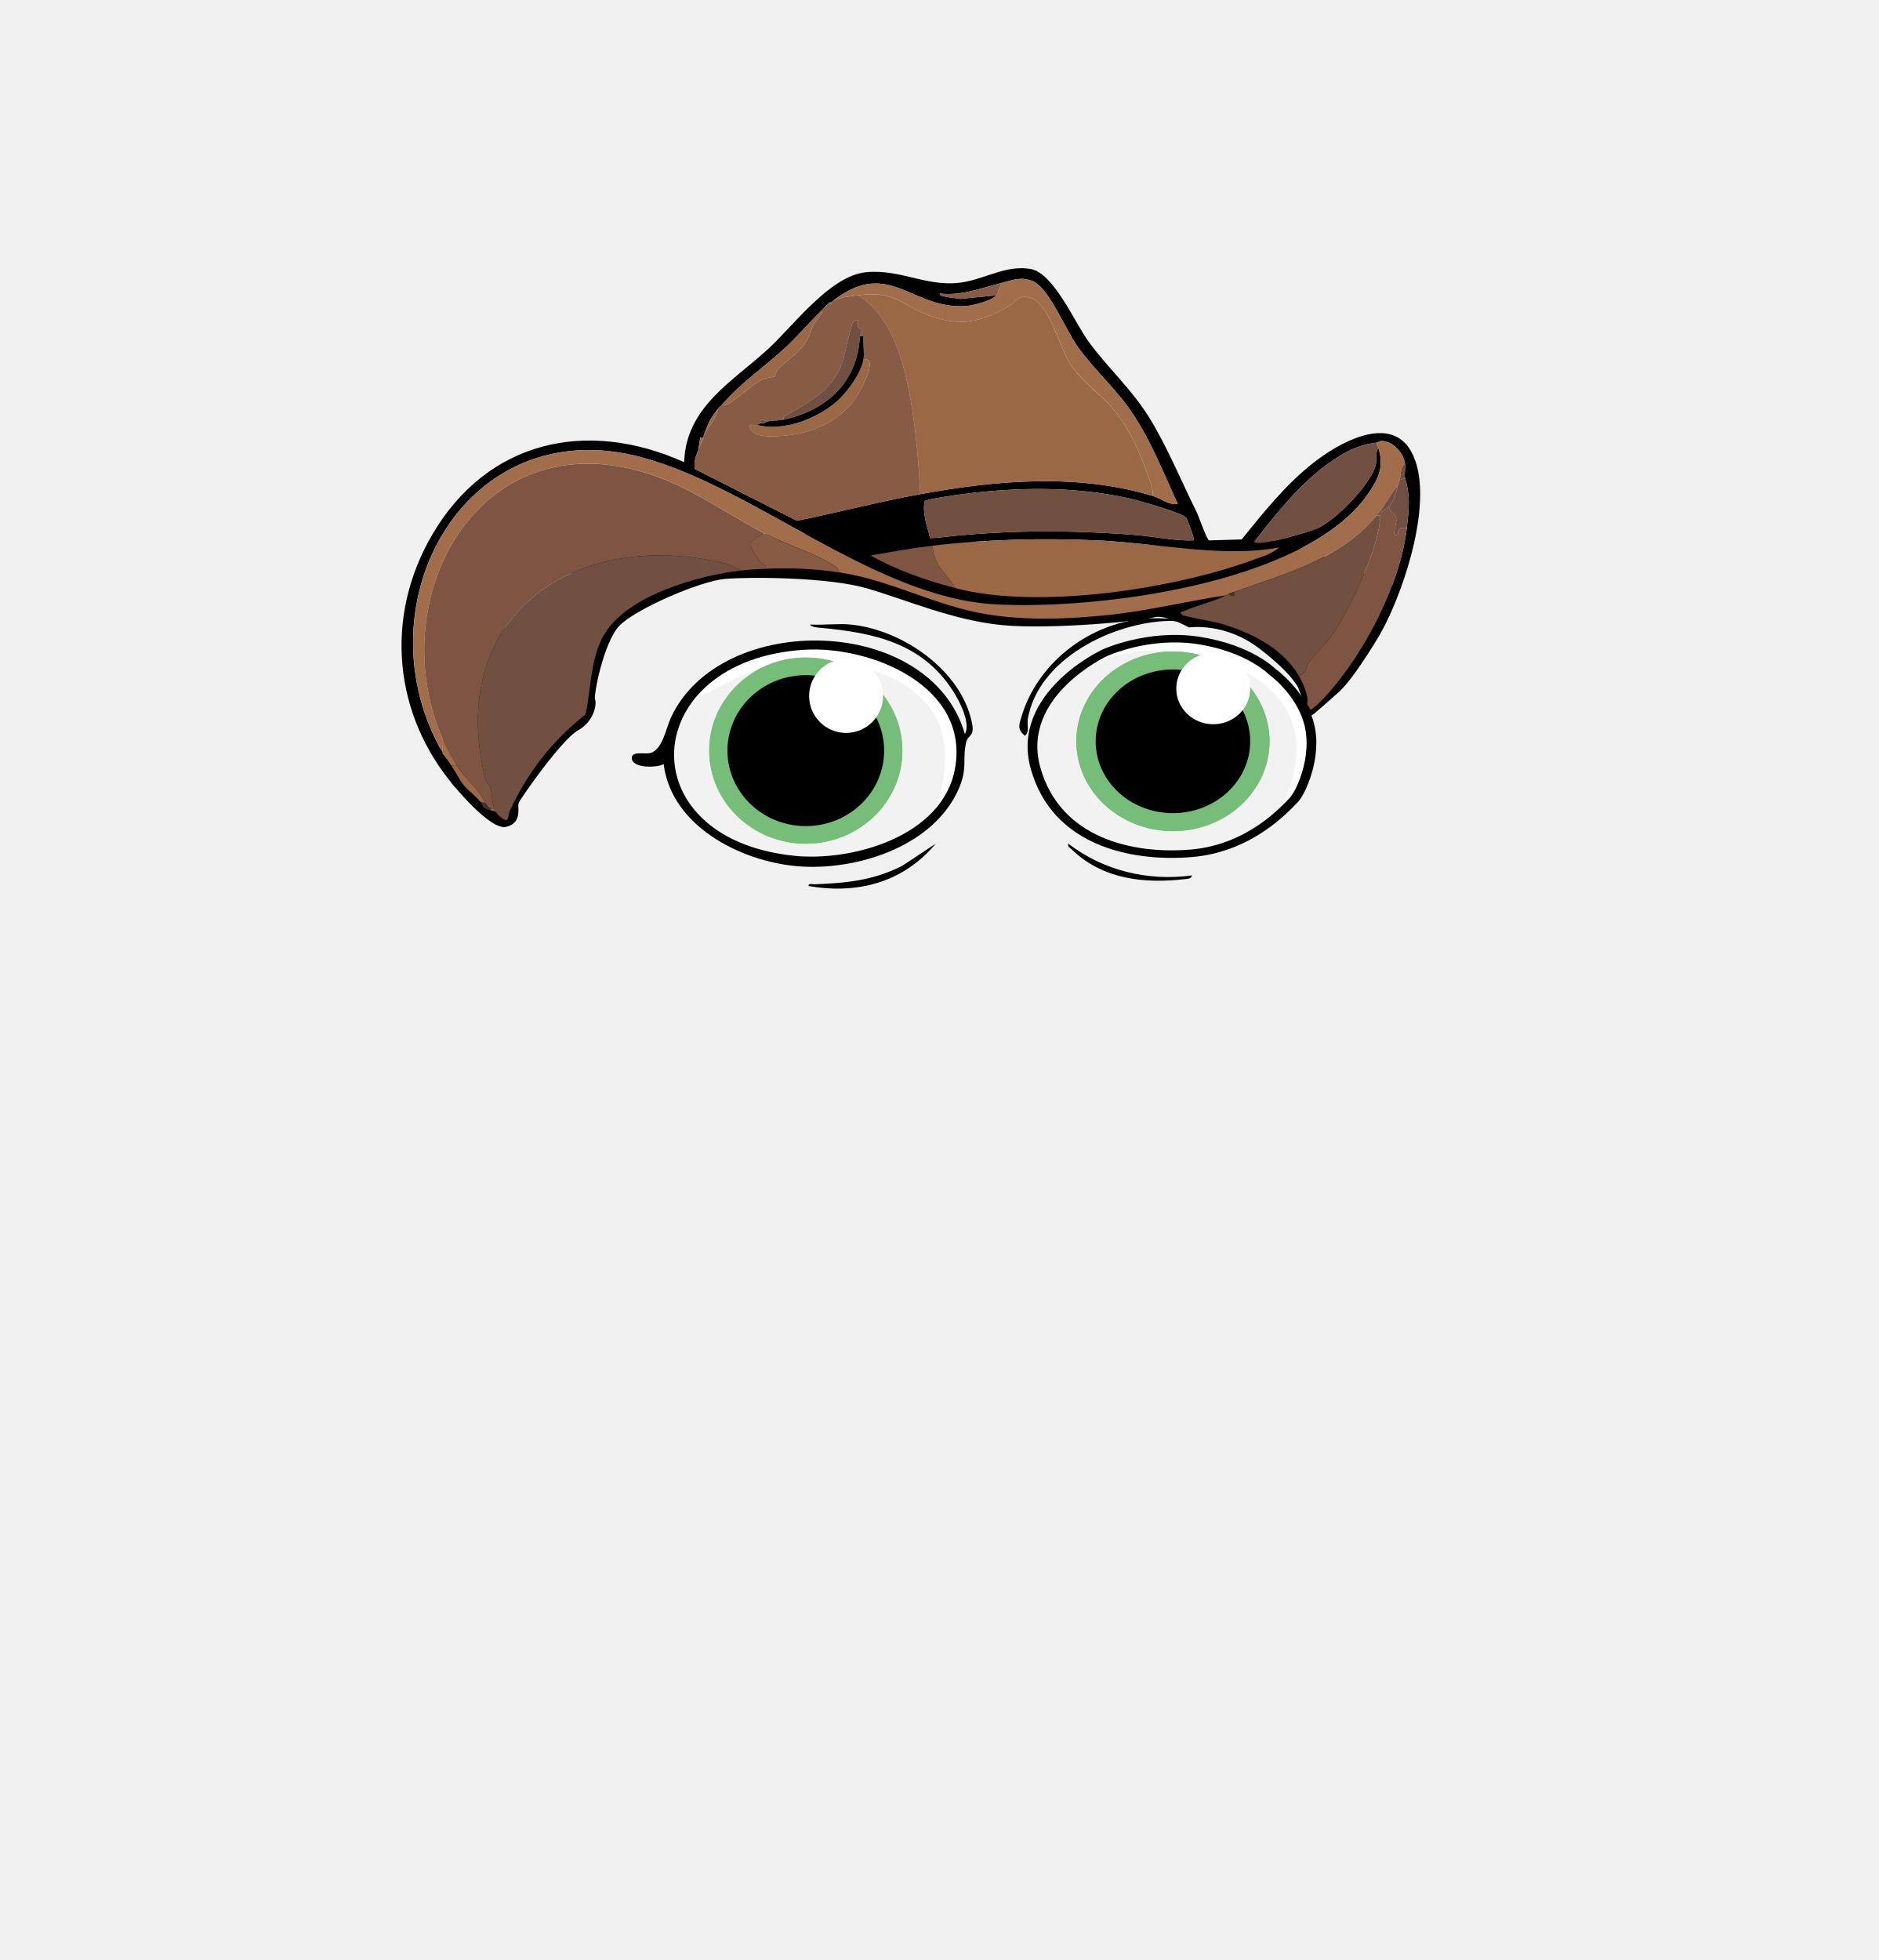
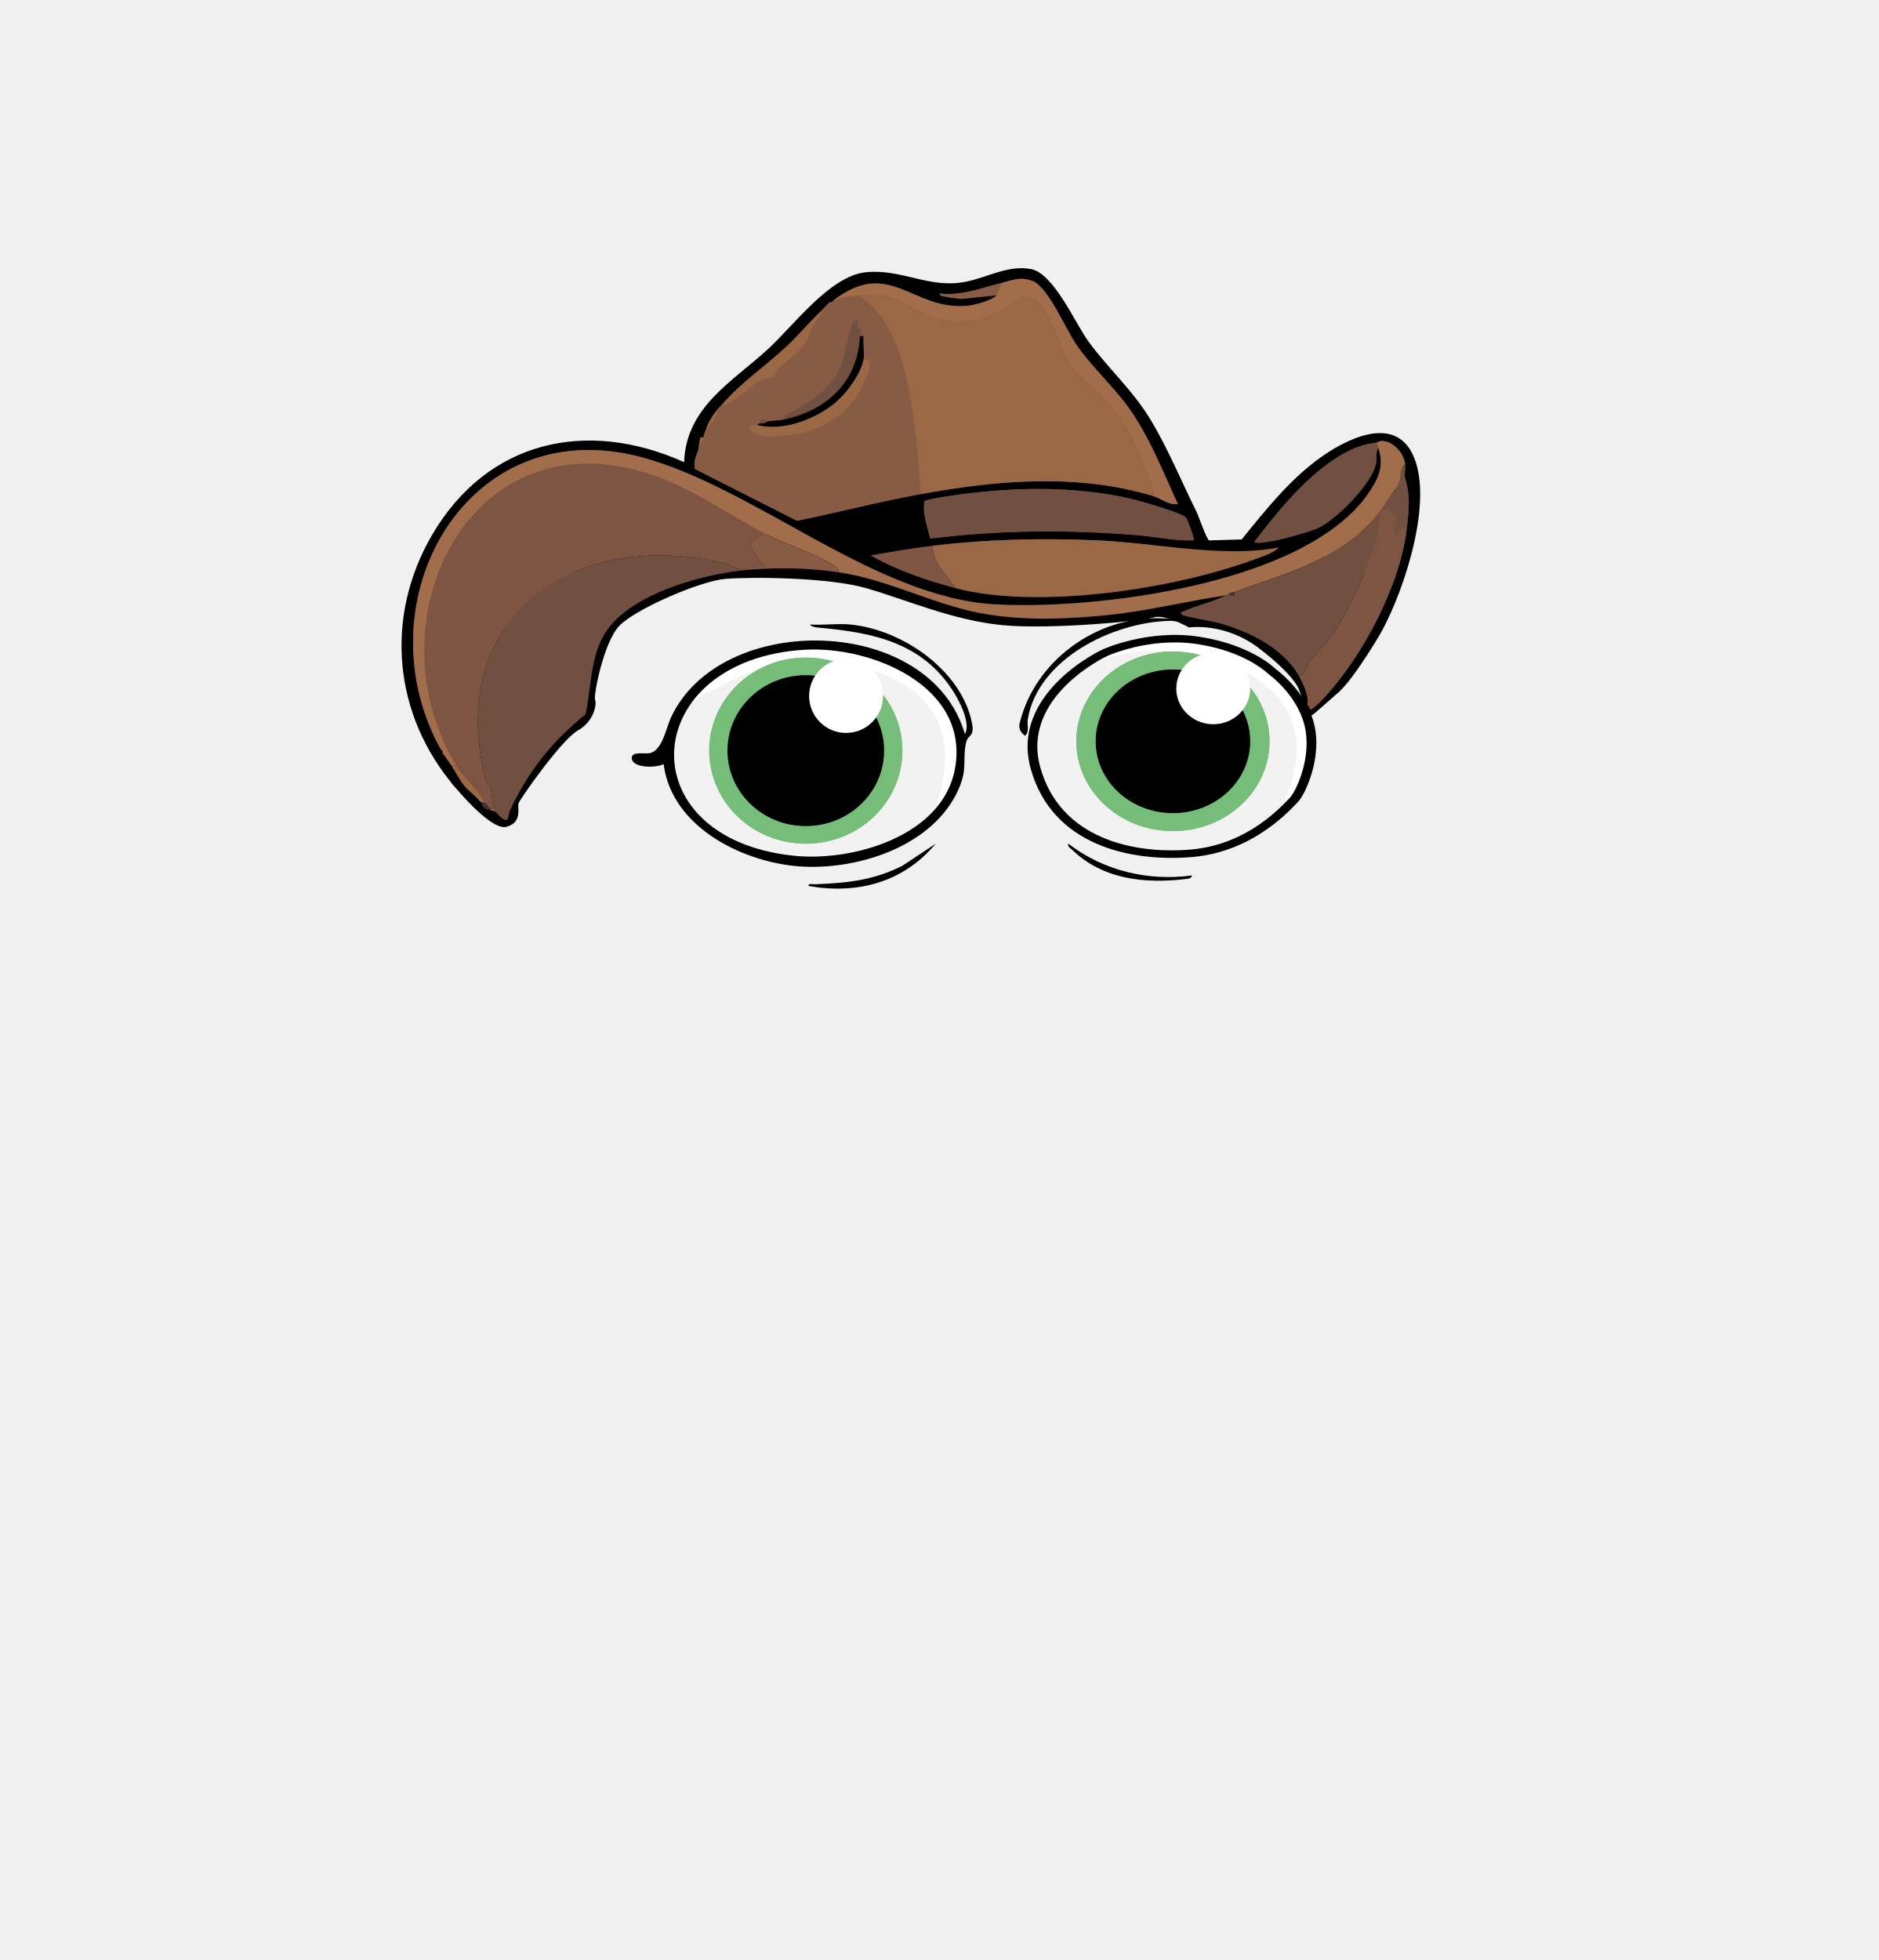
<svg xmlns="http://www.w3.org/2000/svg" id="Lager_2" viewBox="0 0 617.49 644.18">
  <defs>
    <style>.cls-1{fill:none;}.cls-2{fill:#a16d4a;}.cls-3{fill:#7e5443;}.cls-4{fill:#3d3535;}.cls-5{fill:#fff;}.cls-6{fill:#9b6846;}.cls-7{fill:#3d3a33;}.cls-8{fill:#715041;}.cls-9{fill:#f2f2f2;}.cls-10{fill:#875b44;}.cls-11{fill:#76bd79;}</style>
  </defs>
  <g id="cowboy">
-     <path d="M148.42,257.33s12.63,15.79,18.02,14.42,3.56-6.47,4.02-7.77,14-20.81,19.51-23.91c5.51-3.1,6.21-8.95,5.63-10.1s2.75-18.71,7.91-24.22,26.63-14.81,34.89-15.49,33.74-.59,46.48,3.09,28.54,10.62,44.72,12.12,46-1.42,49.69-2.56,11.52,3.31,11.52,3.31c0,0,11.64-1.79,22.91,6.76,11.28,8.54,13.1,13.25,13.1,13.25l2.65,7.33s-.46,3.5,2.67.85,8.29-7.29,8.29-7.29l19.08-33.98-36.84-15.52-79.78,2.77-50.9-5.17-45.97.36-50.06,6.14-47.55,39.11-3.5,18.41,3.5,18.1Z" />
+     <path class="cls-3" d="M163.01,270.24l-10.93-10.54s-37.84-43.92-2.63-92.83c9.82-5.13,9.37-13.73,29.63-19.05s44.57,7.48,49.39,6.34c-3.59-2.26,1.72-10.39,1.72-10.39l2.93-9.67s34.47-32.23,37.28-35.86c1.62-2.72,19.69-9.41,29.11-5.59s29.03.91,36.66-3.04c7.1,3.68,11.9,10.34,11.9,10.34l9.94,16.24,12.1,12.49,14.8,25.14,8.96,23.41,8.34,2.11,6.22.59,8.86-12.32s14.44-16.86,26.75-20.92,14.52-4.18,18.38,2.4,3.1,15.36,3.1,15.36c0,0-5.09,39.47-15.41,47.95-4.37,8.26-8.9,12.01-8.9,12.01l-11.74,11.73.25-5.19-1.27-3.78-4.92-8.17-10.79-8.38-8.68-3.98-7.76-1.47-6.57-.49-4.82-3.69-7.78.63-30.58,3.14-25.55-1.57-22.19-6.39-25.77-7.54-33.93-.42-12.15,2.93-15.81,7.12-10.82,8.27-3.63,9.41-2.72,15.2-1.47,5.24-7.44,5.66-9.53,11.62s-6.91,10.57-7.12,11.99c0,2.04-.52,3.22-.52,3.22l-2.51,1.44-2.37-.72Z" />
+     <path d="M148.42,257.33s12.63,15.79,18.02,14.42,3.56-6.47,4.02-7.77,14-20.81,19.51-23.91,6.21-8.95,5.63-10.1,2.75-18.71,7.91-24.22,26.63-14.81,34.89-15.49c8.26-.69,33.74-.59,46.48,3.09s28.54,10.62,44.72,12.12,46-1.42,49.69-2.56,11.52,3.31,11.52,3.31c0,0,11.64-1.79,22.91,6.76,11.28,8.54,13.1,13.25,13.1,13.25l2.65,7.33s-.46,3.5,2.67.85,8.29-7.29,8.29-7.29l19.08-33.98-36.84-15.52-79.78,2.77-50.9-5.17-45.97.36-50.06,6.14-47.55,39.11-3.5,18.41,3.5,18.1Z" />
    <path d="M149.59,258.72c-20.27-23.6-23.42-55.88-7.47-83.06,18.11-30.87,50.73-38.18,82.76-23.76.61-18.11,15.83-26.42,27.44-37.05,8.58-7.85,20.52-24.25,32.39-25.39s20.84,5.57,32.88,3.11c7.07-1.44,13.76-5.52,21.26-4.15s14.48,17.68,18.88,23.73c6.3,8.67,14.21,15.7,19.96,24.98,6,9.68,10.57,20.93,15.61,31.08.68,1.37,3.39,9.21,4.15,9.4l10.7-.32c7.77-9.58,15.65-19.53,25.73-26.8,8.36-6.02,24.09-14.18,30.4-1.32,7.22,14.69-2.47,44.16-9.93,57.99-2.08,3.85-12.31,20.43-15.86,21.2-.66.14-1.61-.1-2.33,0,12.42-13.88,24.13-36.25,26.27-54.87.73-6.41,1.2-10.46-.58-16.34-.31-1.03.17-3.33,0-4.67-.43-3.31-3.42-6.93-6.88-7.48-1.7-.27-1.9.41-2.46.48-4.48.55-7.62,1.71-11.49,3.97-11.43,6.66-20.81,18.39-28.78,28.71,1.99,1.45,17.9-3.26,20.83-4.55,6.03-2.66,17.8-14.58,19.18-21.09.39-1.82-.22-3.87.84-5.29,1.98,6.3-.1,10.37-3.61,15.36-20.68,29.41-89.45,37.98-122.75,36-39.4-2.34-78.62-38.28-115.74-48.27-57.57-15.5-92.29,46.92-66.66,94.97.5.94.93,1.33,1.17,1.75.08.15-.09.44,0,.58.23.39.55.53.58.58.9,1.48,1.41,2.17,2.33,3.5,1.28,1.86,2.58,4.57,4.09,6.42l-2.92-1.16v1.75ZM329.36,92.96c-6.77,1.65-13.24,4.35-20.43,3.51-.14.83,1.03.85,1.62.99,1.56.39,3.45.45,5.07.78l11.98-1.2c-1.47,1.71-7.36,3.29-9.64,3.49-18.11,1.64-25.59-16.04-44.06-1.74-.22.17-.38.41-.58.58-.12.1-.47-.1-.58,0-1.28,1.07-1.88,1.92-2.92,2.92-3.83,3.69-7.22,7.75-11.08,11.39-7.22,6.81-15.13,11.95-21.6,19.54-.3.35-.73.59-1.17,1.17-2.94,3.85-3,4.41-4.67,8.76-.06.17.06.41,0,.58l-1.12.04-.63,4.05c-.72,2.1-1.7,3.94-1.09,6.34l33.52,17c13.58-2.78,26.9-6.27,40.52-8.75,25.22-4.6,51.46-6.9,76.46.58,2.6.78,5.33,3.14,8.17,2.63-4.96-10.76-9.41-22.38-16.44-32.01-5.03-6.89-11.77-12.97-16.72-20.05-3.6-5.14-9.33-19.08-14.47-21.14-4.05-1.62-6.49-.37-10.16.53ZM389.91,170.16c-1.33-1.64-16.06-5.78-18.97-6.42-17.93-3.93-36.55-3.66-54.7-1.32-1.76.23-11.84,1.65-12.3,2.29-.84,4.16.92,8.33,1.83,12.33,22.44-2.9,45.11-2.97,67.66-1.19,6.31.5,12.62,1.98,18.97,1.74.35-.33-2.09-6.93-2.49-7.43ZM306.6,179.34c-6.85.82-13.64,2.04-20.43,3.21,8.71,4.96,18.39,8.28,28.01,10.8,27.02,7.07,71.78.3,98.2-9.49,2.56-.95,6.18-2.04,8.03-3.93-5.88,1.11-11.83,1.34-17.83,1.19-13.98-.37-28.03-2.9-42.01-3.52-17.62-.79-36.48-.36-53.98,1.75Z" />
    <path class="cls-3" d="M251.15,175.26c-2.07,1.89-6.05,1.91-3.53,6.01.54.88,1.62,2.41,2.33,3.5.45.68,1.99.72,1.78,2.16-2.53.11-5.69.29-8.17.58l-4.53-2.18c-49.87-12.26-93.02,16.87-79.38,71.21.2.81,1.26,1.21,1.48,2.02.54,1.92.67,5.34,1.3,7.16-.36-.07-.9.1-1.17,0-1.15-.45-1.29-1.42-1.75-1.75-1.92-4.54-6.85-8.26-9.34-12.26-27.96-44.94,1.23-111.77,58.49-97.31,16.38,4.14,28.09,13.3,42.48,20.85Z" />
    <path class="cls-8" d="M162.43,265.72c-.63-1.83-.76-5.25-1.3-7.16-.23-.81-1.28-1.21-1.48-2.02-13.65-54.34,29.51-83.47,79.38-71.21l4.53,2.18c-13.97,1.64-36.65,7.94-44.61,20.47-4.94,7.77-4.56,18.04-6.47,26.8-11.1,8.89-18.9,18.83-24.91,31.71-.4.87-.35,2.05-.75,2.75-.66,1.18-3.4-1.65-3.8-2.34-.2-.35-.45-.79-.58-1.17Z" />
    <path class="cls-2" d="M461.85,152.49c-1.63.79-1.36,3.56-1.75,5.25-.08.34-.41,1.1-.58,1.75-2.57,3.09-4.42,6.85-7,9.92-12.29,14.64-29.61,18.92-46.69,25.1-.57.21-1.23.22-1.75.58l-1.17.58c-12.79,1.9-25.35,5.07-38.23,6.42-13.24,1.39-26.93,1.94-40.11-.16-16.87-2.69-31.65-11.27-48.9-13.85-.03-1.43-.91-1.8-1.93-2.45-5.94-3.8-15.91-6.89-22.58-10.39-14.39-7.55-26.1-16.71-42.48-20.85-57.26-14.46-86.45,52.36-58.49,97.31h-1.75c-.92-1.33-1.44-2.02-2.33-3.5l-.58-.58c-.09-.14.08-.44,0-.58v-1.75s-1.17,0-1.17,0c-25.62-48.05,9.1-110.47,66.66-94.97,37.12,9.99,76.34,45.93,115.74,48.27,33.29,1.98,102.07-6.59,122.75-36,3.51-4.99,5.59-9.06,3.61-15.36-.18-.57-.59-1.1-.58-1.75.55-.07.76-.75,2.46-.48,3.46.55,6.45,4.18,6.88,7.48Z" />
    <path class="cls-8" d="M453.68,169.42c-.04,9.84-10.03,31.17-16.09,39.65-1.94,2.71-5.29,5.8-7.26,8.49-1.09,1.49-.92,4.24-3.49,4.39-5.38-9.06-15.95-14.24-25.82-17.08-2.03-.58-11.97-2.3-12.42-2.76-1.1-1.11-.22-.89.53-1.23,4.43-2,9.57-3.08,13.78-5.2l1.17-.58.3.58h1.45s0-1.16,0-1.16c17.09-6.18,34.4-10.46,46.69-25.1h1.17Z" />
    <path class="cls-3" d="M456.6,166.5c.03,1.77,2.09,2.18,2.35,3.83.28,1.77-.92,3.66-.59,5.51,1.76.38.9-.71,1.29-1.32.83-1.32,1.44-1.09,2.79-1.01-2.13,18.61-13.84,40.99-26.27,54.87-.63.7-5,5.4-5.56,4.79-.3-1.34-1.08-1.08-.87-2.2.44-2.38-1.64-6.88-2.9-9.01,2.57-.15,2.4-2.89,3.49-4.39,1.98-2.7,5.32-5.78,7.26-8.49,6.06-8.48,16.05-29.81,16.09-39.65,0-1.81,1.87-1.66,2.92-2.92Z" />
    <path class="cls-10" d="M275.66,188.1c-7.9-1.18-15.93-1.52-23.93-1.17.21-1.44-1.33-1.47-1.78-2.16-.71-1.09-1.79-2.62-2.33-3.5-2.52-4.1,1.45-4.13,3.53-6.01,6.67,3.5,16.65,6.59,22.58,10.39,1.02.65,1.9,1.02,1.93,2.45Z" />
    <path class="cls-6" d="M150.17,251.72c2.49,4,7.42,7.72,9.34,12.26-.29-.21-1.33-.19-1.75-.58-1.63-1.99-3.94-3.63-5.25-5.25-1.5-1.85-2.8-4.56-4.09-6.42h1.75Z" />
    <path class="cls-4" d="M159.51,263.97c.46.33.6,1.3,1.75,1.75v.58c-3.33-.73-1.94-1.02-3.5-2.92.42.4,1.47.38,1.75.58Z" />
    <path class="cls-6" d="M162.43,265.72c.13.38.38.82.58,1.17-.54-.36-1.14-.45-1.75-.58v-.58c.27.1.81-.07,1.17,0Z" />
    <path class="cls-6" d="M378.97,163c-25-7.49-51.24-5.18-76.46-.58-.56-10.02-1.35-20.57-3.09-30.47-2.22-12.61-5.86-27.65-17.34-34.9,13.05-1.72,14.42,3.92,25.11,7.28,9.82,3.08,16.21,1.02,24.7-3.87,2.42-1.39,2.44-3.48,6.37-2.7,6.53,1.29,9.91,16.44,13.6,22.02s9.81,9.75,13.98,14.62c6.01,7.02,9.39,15.81,12.38,24.39.46,1.33.75,2.8.75,4.22Z" />
    <path class="cls-10" d="M282.08,97.04c11.48,7.25,15.12,22.29,17.34,34.9,1.74,9.9,2.54,20.45,3.09,30.47-13.62,2.48-26.94,5.97-40.52,8.75l-33.52-17c-.62-2.4.37-4.24,1.09-6.34.4-1.18,1.23-2.65,1.75-4.09.06-.17-.06-.41,0-.58,1.46-2.9,4.14-5.49,4.67-8.76.44-.57.87-.82,1.17-1.17,1.19.12,1.92-.34,2.88-.91,3.17-1.89,7.31-6.05,10.51-7.58,1.43-.69,3.66-.71,4.02-.94.27-.17.42-1.53,1.01-2.19,2.56-2.88,6.68-5.29,8.92-8.6,2.12-3.14,1.79-5.24,4.65-8.77.22-.27,1.74-1.81.7-1.93,1.04-1,1.64-1.85,2.92-2.92l.3.57.29-.57c.21-.17.36-.41.58-.58,2.86-1.2,5.25-1.37,8.17-1.75ZM282.67,110.47c.03-.62.64-1.49.6-1.99-.02-.19-2.19-.92-1.19-3.26-.76-.15-1.37.25-1.78.84-.25.35-1.45,4.91-1.69,5.9-1.11,4.63-1.29,7.68-4.21,12.13-3.61,5.51-9.85,8.93-15.41,12.05-.79.44-1.69.57-1.42,1.76-1.6.35-3.71.3-5.25.58l-1.98-.62c-.61.14-.28,1.14-.35,1.2-.05.04-1.1.57-1.17.58-.65.15-1.61-.12-2.34,0-.21,4.68,8.59,3.8,11.96,3.49,10.38-.94,20.4-6.39,24.92-15.94.92-1.93,4.92-9.69.48-9.15.38-2.21-.27-5.25,0-7.59h-1.17Z" />
    <path class="cls-6" d="M306.6,179.34c17.5-2.1,36.36-2.53,53.98-1.75,13.98.62,28.02,3.15,42.01,3.52,6,.16,11.94-.07,17.83-1.19-1.85,1.89-5.46,2.98-8.03,3.93-26.42,9.79-71.18,16.56-98.2,9.49l-5.67-7.46c-1.09-2.01-1.98-4.2-1.92-6.54Z" />
    <path class="cls-8" d="M389.91,170.16c.4.49,2.84,7.1,2.49,7.43-6.36.24-12.66-1.25-18.97-1.74-22.54-1.77-45.22-1.71-67.66,1.19-.91-4-2.67-8.17-1.83-12.33.46-.64,10.54-2.06,12.3-2.29,18.15-2.34,36.77-2.61,54.7,1.32,2.91.64,17.64,4.78,18.97,6.42Z" />
    <path class="cls-2" d="M329.36,92.96c3.67-.89,6.11-2.15,10.16-.53,5.13,2.06,10.87,16,14.47,21.14,4.95,7.08,11.69,13.16,16.72,20.05,7.02,9.62,11.48,21.25,16.44,32.01-2.84.5-5.57-1.85-8.17-2.63,0-1.42-.28-2.88-.75-4.22-2.99-8.58-6.37-17.37-12.38-24.39-4.17-4.87-10.44-9.28-13.98-14.62s-7.08-20.73-13.6-22.02c-3.94-.77-3.95,1.31-6.37,2.7-8.49,4.89-14.88,6.95-24.7,3.87-10.7-3.36-12.06-9-25.11-7.28-2.92.38-5.31.55-8.17,1.75,18.47-14.3,25.95,3.38,44.06,1.74,2.28-.21,8.17-1.78,9.64-3.49.26-.31,1.12-3.34,1.75-4.09Z" />
    <path class="cls-8" d="M452.52,145.49c0,.65.41,1.18.58,1.75-1.06,1.42-.45,3.46-.84,5.29-1.38,6.51-13.15,18.44-19.18,21.09-2.94,1.29-18.85,6-20.83,4.55,7.96-10.31,17.35-22.05,28.78-28.71,3.88-2.26,7.01-3.42,11.49-3.97Z" />
    <path class="cls-3" d="M306.6,179.34c-.06,2.35.83,4.53,1.92,6.54l5.67,7.46c-9.63-2.52-19.31-5.84-28.01-10.8,6.78-1.16,13.58-2.38,20.43-3.21Z" />
    <path class="cls-6" d="M269.83,102.3c1.04.12-.47,1.66-.7,1.93-2.86,3.53-2.53,5.63-4.65,8.77-2.23,3.32-6.35,5.72-8.92,8.6-.59.66-.74,2.02-1.01,2.19-.36.23-2.59.26-4.02.94-3.2,1.53-7.34,5.69-10.51,7.58-.96.57-1.68,1.03-2.88.91,6.47-7.6,14.39-12.73,21.6-19.54,3.86-3.64,7.25-7.7,11.08-11.39Z" />
    <path class="cls-8" d="M462.44,173.5c-1.35-.08-1.97-.31-2.79,1.01-.38.61.47,1.7-1.29,1.32-.33-1.85.87-3.74.59-5.51-.26-1.64-2.32-2.05-2.35-3.83,1.86-2.23,2.23-4.48,2.92-7,.18-.65.51-1.41.58-1.75l1.75-.58c1.78,5.88,1.32,9.93.58,16.34Z" />
    <path class="cls-10" d="M329.36,92.96c-.63.74-1.49,3.78-1.75,4.09l-11.98,1.2c-1.62-.34-3.51-.39-5.07-.78-.59-.15-1.76-.17-1.62-.99,7.19.84,13.65-1.86,20.43-3.51Z" />
    <path class="cls-8" d="M461.85,157.16l-1.75.58c.39-1.69.12-4.46,1.75-5.25.17,1.34-.31,3.63,0,4.67Z" />
    <path class="cls-6" d="M231.3,143.15c1.66-4.35,1.73-4.91,4.67-8.76-.53,3.26-3.21,5.85-4.67,8.76Z" />
    <path class="cls-6" d="M231.3,143.74c-.52,1.44-1.35,2.9-1.75,4.09l.63-4.05,1.12-.04Z" />
    <path class="cls-6" d="M144.34,245.3h1.17s0,1.75,0,1.75c-.24-.42-.67-.81-1.17-1.75Z" />
    <path class="cls-6" d="M146.09,248.21c-.03-.06-.36-.2-.58-.58l.58.58Z" />
    <path class="cls-2" d="M272.75,99.38c.11-.1.47.1.58,0l-.29.57-.3-.57Z" />
    <path class="cls-8" d="M456.6,166.5c-1.05,1.26-2.91,1.11-2.92,2.92h-1.17c2.58-3.08,4.44-6.83,7-9.92-.68,2.52-1.06,4.77-2.92,7Z" />
    <path class="cls-7" d="M405.82,194.52v1.16s-1.46,0-1.46,0l-.3-.58c.53-.36,1.18-.38,1.75-.58Z" />
    <path class="cls-6" d="M283.83,118.06c4.44-.54.44,7.22-.48,9.15-4.52,9.54-14.54,14.99-24.92,15.94-3.37.3-12.17,1.19-11.96-3.49.73-.12,1.68.15,2.34,0,8.5,2.13,18.73-1.68,25.38-7.02,3.83-3.07,8.81-9.73,9.64-14.58Z" />
    <path class="cls-8" d="M257.57,137.9c-.26-1.19.64-1.31,1.42-1.76,5.56-3.13,11.79-6.54,15.41-12.05,2.92-4.45,3.1-7.51,4.21-12.13.24-.99,1.44-5.55,1.69-5.9.41-.58,1.02-.99,1.78-.84-1,2.34,1.17,3.06,1.19,3.26.04.5-.57,1.37-.6,1.99-.77,15.07-10.78,24.31-25.1,27.43Z" />
    <path d="M282.67,110.47h1.17c-.27,2.33.38,5.38,0,7.59-.83,4.85-5.82,11.51-9.64,14.58-6.65,5.33-16.88,9.15-25.38,7.02.06-.01,1.12-.54,1.17-.58.97.44,1.87-.5,2.33-.58,1.54-.29,3.66-.24,5.25-.58,14.32-3.12,24.32-12.36,25.1-27.43Z" />
    <path class="cls-8" d="M252.32,138.48c-.47.09-1.36,1.02-2.33.58.07-.06-.26-1.06.35-1.2l1.98.62Z" />
    <rect class="cls-1" width="617.49" height="644.18" />
    <path class="cls-5" d="M430.61,245.07c0,16.68-18.98,36.26-44.98,36.26s-46.4-18.95-46.4-35.63,20.4-35.63,46.4-35.63,44.98,18.32,44.98,35Z" />
    <path class="cls-9" d="M388.28,214.36c18.4,2.58,49.78,14.58,33.26,50.44-8.93,11.31-55.72,33.64-82.7-12.04-.9-11.47,5.49-26.42,8.72-28.5,9.15-5.87,22.32-12.49,40.72-9.9Z" />
    <path class="cls-5" d="M316.5,247.51c0,16.49-20.22,35.86-47.93,35.86s-49.44-18.74-49.44-35.23,21.74-35.23,49.44-35.23,47.93,18.11,47.93,34.61Z" />
    <path class="cls-9" d="M272.81,217.21c18.66,2.58,48.89,11.49,33.73,51.44-4.86,5.54-57.26,35.8-84.62-9.88-.91-11.47-.38-26.06,9.59-30.65s22.64-13.49,41.3-10.9Z" />
    <path d="M279.42,205.25c17.01,1.57,36.69,15,40.1,32.49.88,4.51-1.33,3.6-1.94,6.25-1.32,5.77.6,8.48-2.53,15.48-8.18,18.3-31.97,26.2-50.76,25.37s-43.45-12.35-46.15-33.71c-2.21,1.28-10.45,1.45-10.48-2.03-.02-2.28,4.3-1.21,6-1.58,4.05-.89,5.35-8.38,6.89-11.7,16.33-35.19,85.24-33.96,96.61,5.43,2.07-3.5-1.82-10.9-3.88-14.12-10.21-15.95-26.3-19.21-43.67-20.79-.64-.06-3.21-.26-3.27-1.09,4.23.28,8.9-.39,13.07,0ZM264.49,213.55c-54.5,3.24-58.61,61.93-3.58,67.7,19.38,2.03,49.03-6.44,53.02-28.72,4.83-26.99-27.48-40.29-49.44-38.98Z" />
    <path d="M392.96,204.09c0,1.01-2.54.64-3.22.6-1.81-.1-3.42-.66-5.17-.63-18.5.33-43.35,12.39-46.73,32.3-.32,1.88.67,4.18-.92,5.46-2.63-2.09-1.96-3.58-1.13-6.35,5.1-17,20.91-29.56,38.37-31.9,6.54-.88,12.29-.01,18.8.52Z" />
    <path d="M307.59,277.27c-10.64,12.73-25.65,16.74-41.81,13.93-.14-1.01,1.32-.55,2.02-.57,10.6-.43,19.13-1.22,28.78-6.07l11.01-7.28Z" />
    <path d="M391.8,287.72c-.22,1.06-1.14,1.07-2.01,1.18-13.43,1.6-27.27.2-37.43-9.66-.62-.6-1.48-.83-1.21-1.98,11.46,8.9,26.28,12.44,40.65,10.46Z" />
    <path d="M431.91,237.76c-2.85-11.04-12.63-17.9-12.63-17.9,0,0-7.67-7.86-24.9-10.56-17.23-2.7-32.07,4.21-32.07,4.21,0,0-30.52,14.15-23.47,39.26,7.02,25,32.61,30.61,52.96,28.91,20.35-1.69,32.46-15.71,34.85-18.12s8.11-14.75,5.26-25.79ZM423.86,262.32c-2.23,2.25-13.53,15.32-32.5,16.9s-42.84-3.65-49.39-26.96c-6.58-23.41,21.89-36.61,21.89-36.61,0,0,13.84-6.45,29.91-3.93,16.07,2.52,23.22,9.85,23.22,9.85,0,0,9.12,6.4,11.78,16.7,2.66,10.29-2.67,21.8-4.9,24.05Z" />
    <ellipse class="cls-11" cx="264.87" cy="246.7" rx="31.75" ry="30.59" />
    <ellipse cx="264.87" cy="246.7" rx="25.75" ry="24.8" />
    <circle class="cls-5" cx="278.11" cy="228.74" r="12.15" />
    <ellipse class="cls-11" cx="385.55" cy="243.64" rx="31.75" ry="29.52" />
    <ellipse cx="385.55" cy="243.64" rx="25.4" ry="23.61" />
    <ellipse class="cls-5" cx="398.8" cy="226.3" rx="12.15" ry="11.73" />
    <ellipse class="cls-11" cx="264.87" cy="246.7" rx="31.75" ry="30.59" />
    <ellipse cx="264.87" cy="246.7" rx="25.75" ry="24.8" />
    <circle class="cls-5" cx="278.11" cy="228.74" r="12.15" />
    <ellipse class="cls-11" cx="385.55" cy="243.64" rx="31.75" ry="29.52" />
    <ellipse cx="385.55" cy="243.64" rx="25.4" ry="23.61" />
    <ellipse class="cls-5" cx="398.8" cy="226.3" rx="12.15" ry="11.73" />
  </g>
</svg>
